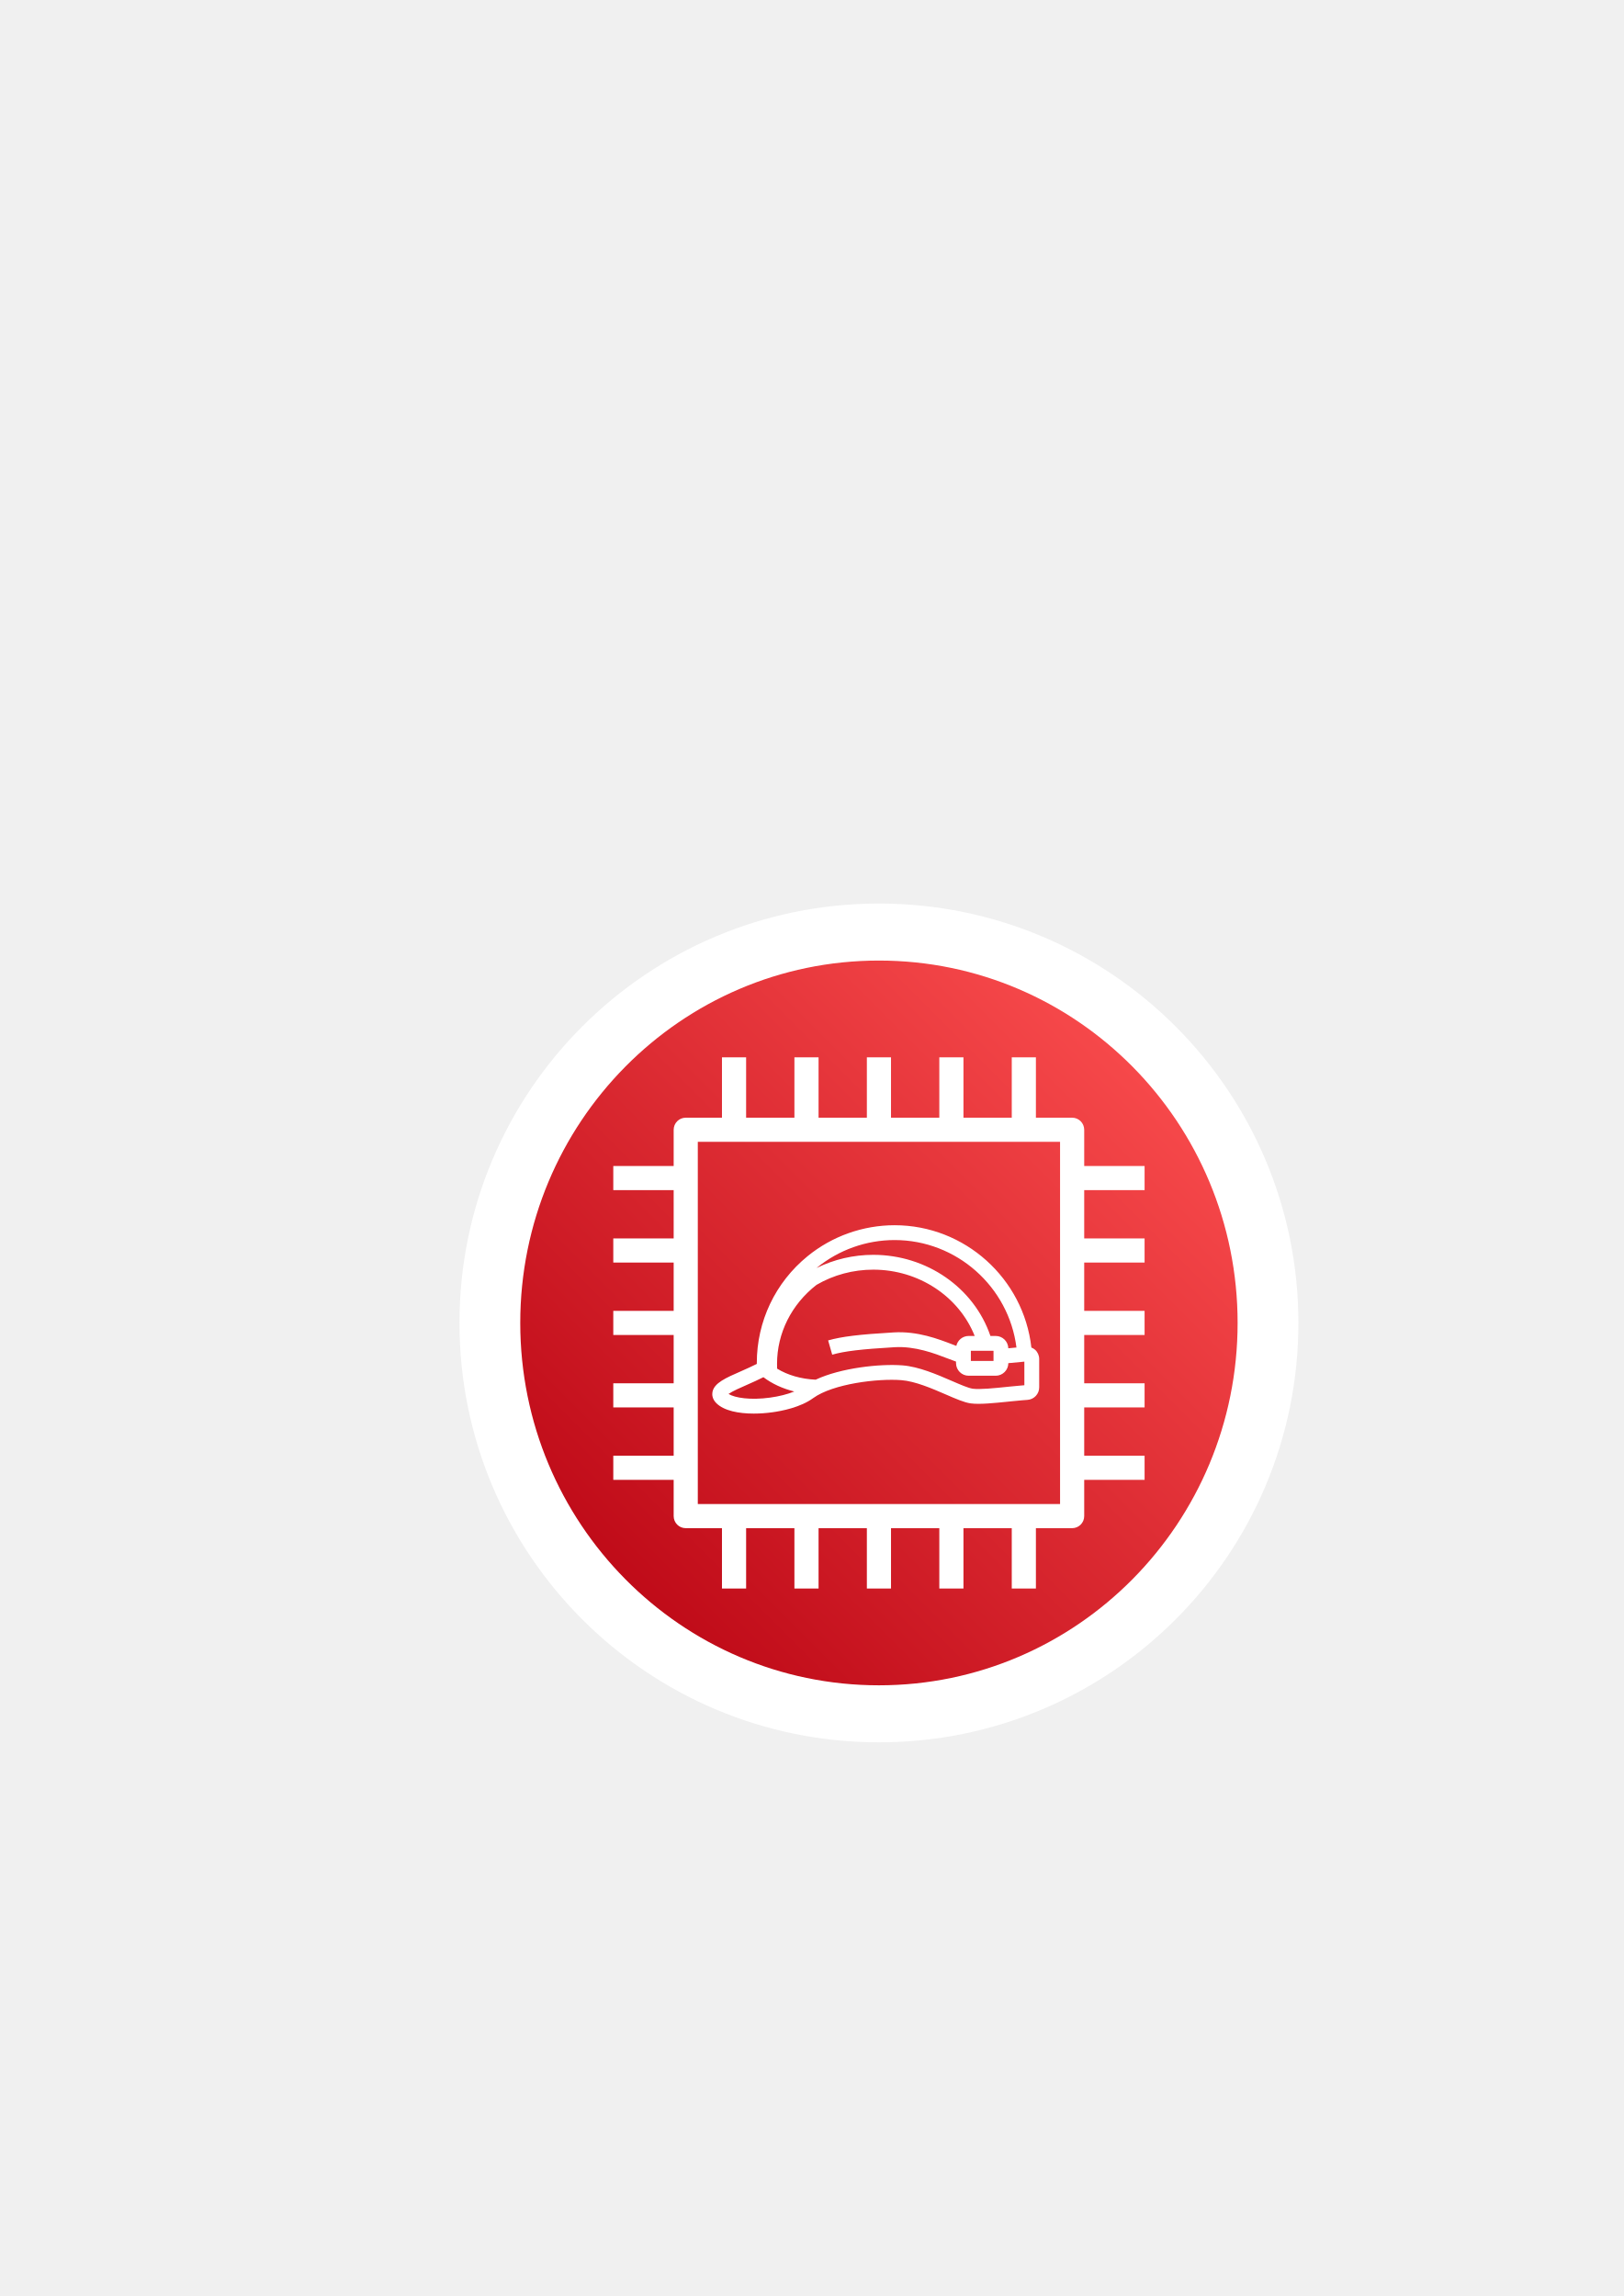
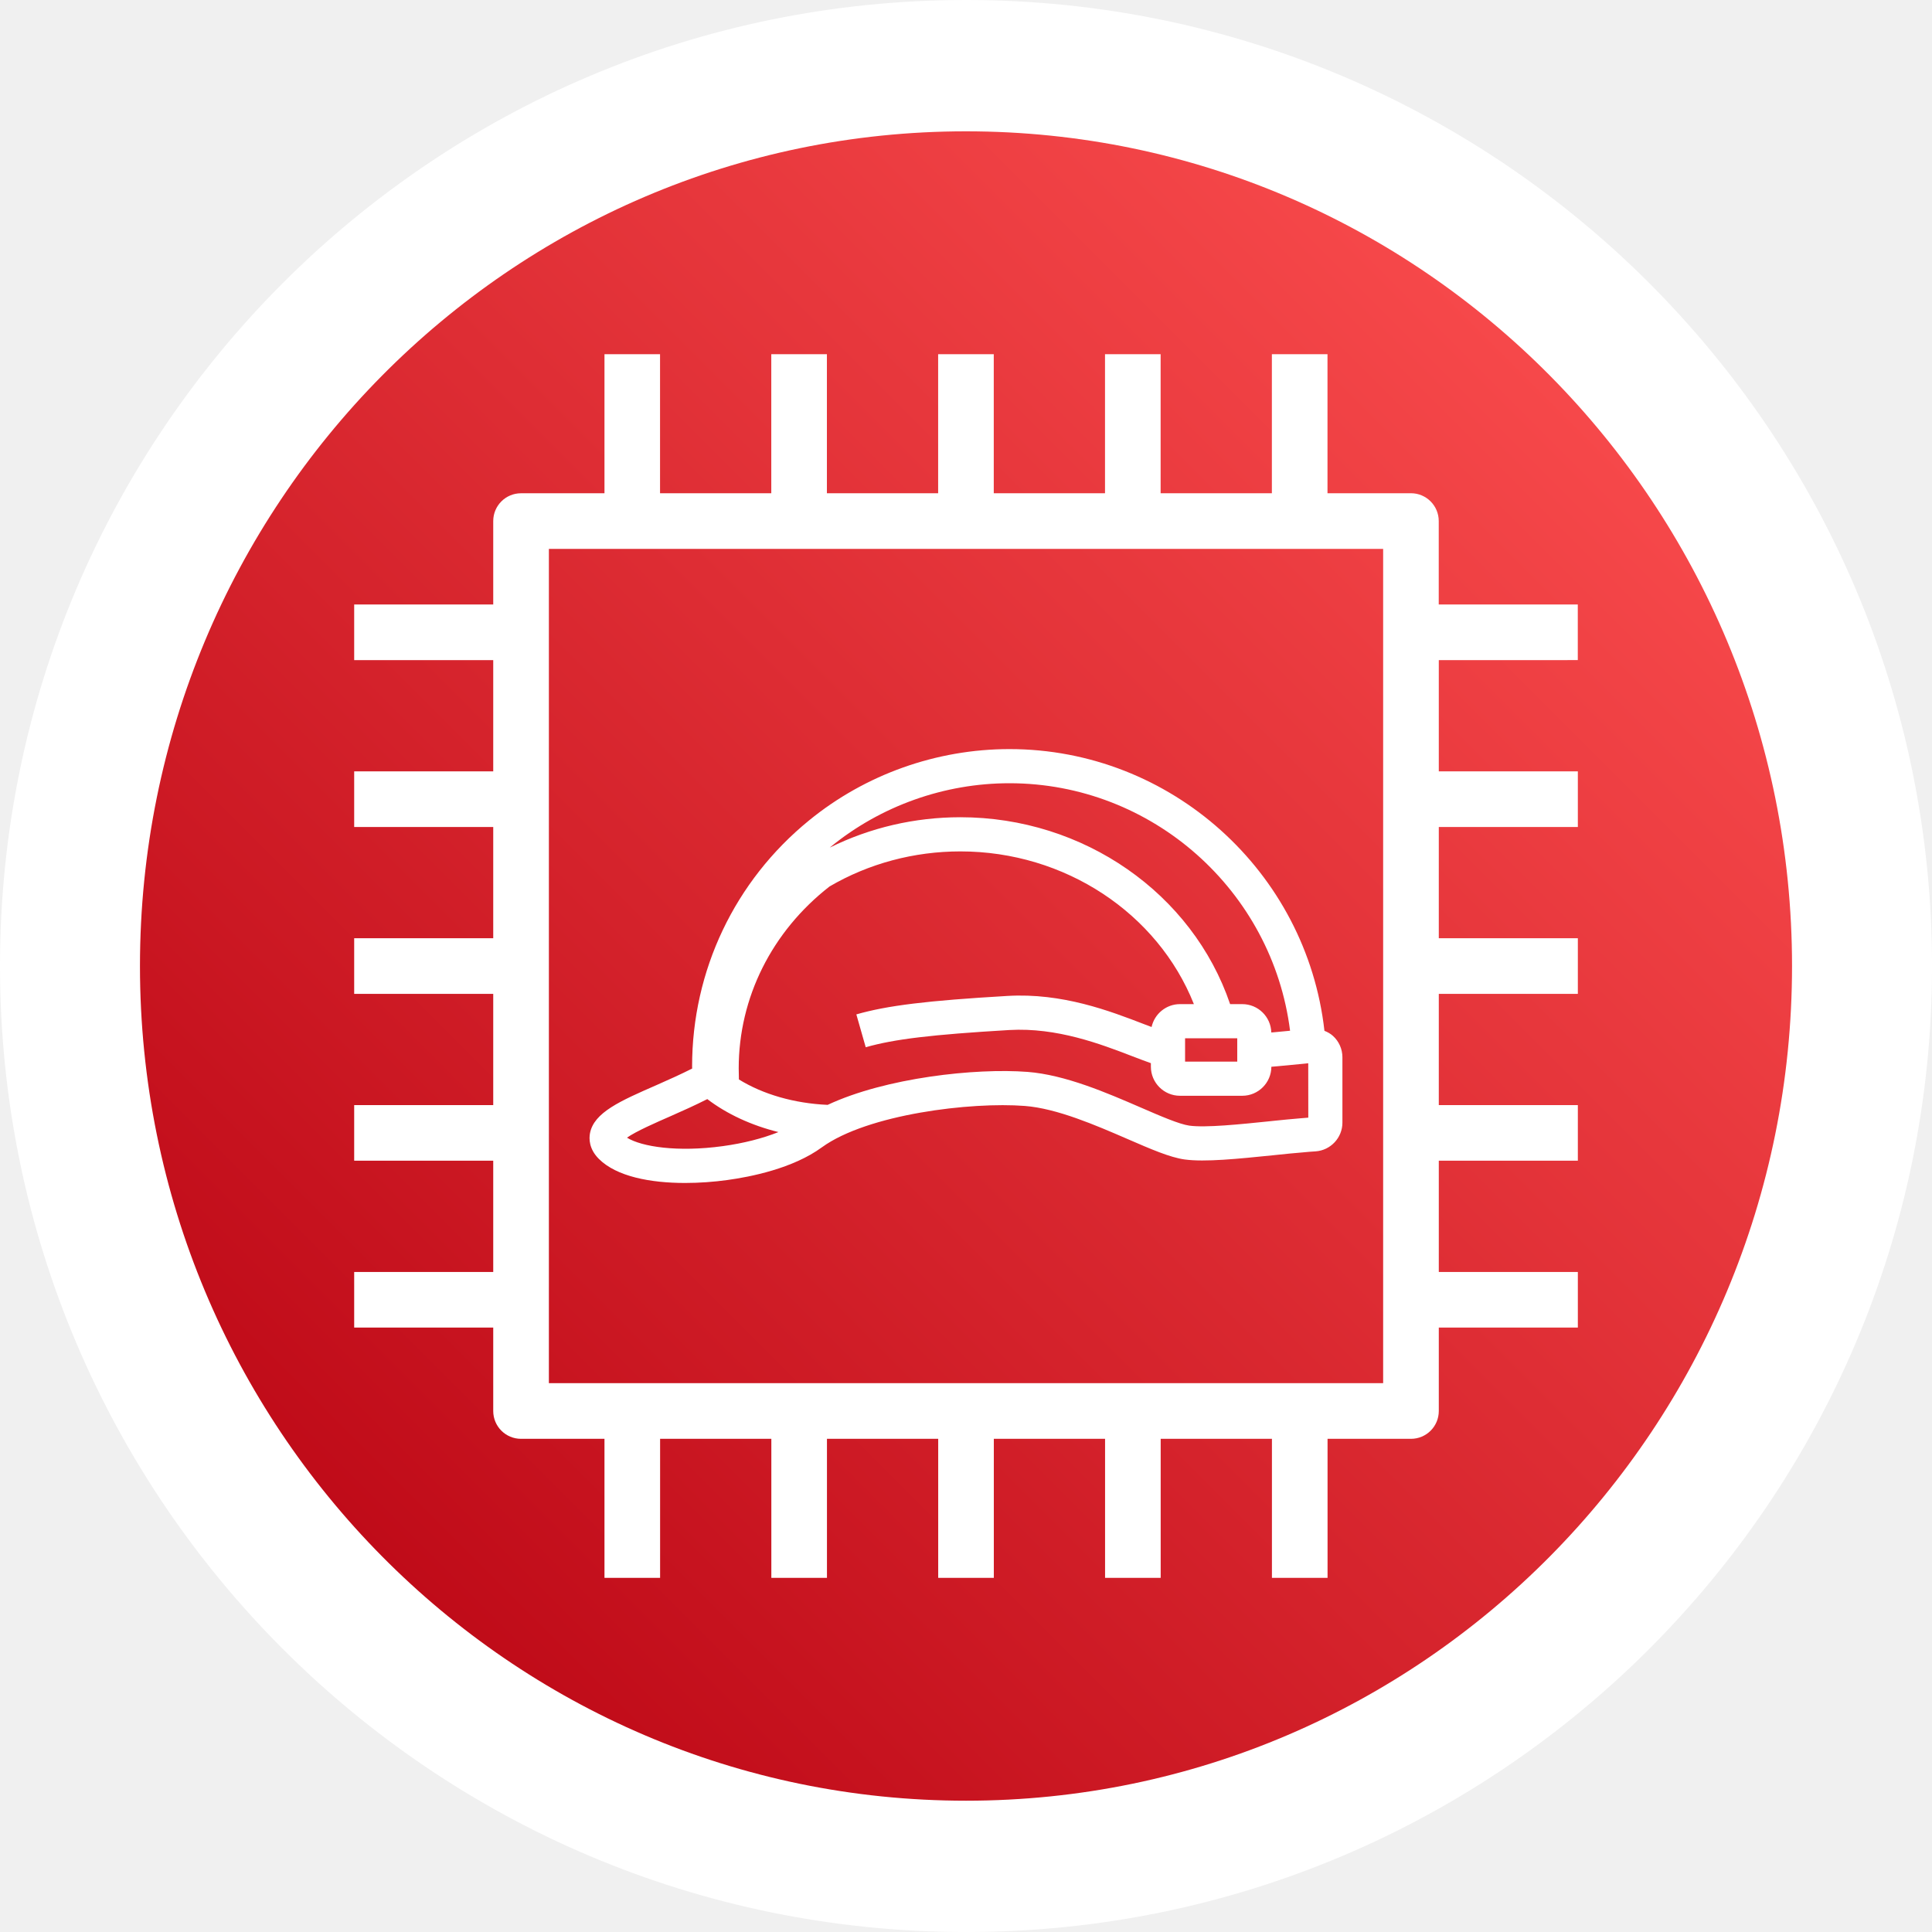
- <svg xmlns="http://www.w3.org/2000/svg" xmlns:xlink="http://www.w3.org/1999/xlink" width="210mm" height="297mm" viewBox="0 0 210 297" version="1.1" id="svg431">
+ <svg xmlns="http://www.w3.org/2000/svg" xmlns:xlink="http://www.w3.org/1999/xlink" width="256" height="256" viewBox="0 0 67.733 67.733" version="1.1" id="svg431">
  <defs id="defs425">
-     <linearGradient x1="0%" y1="100%" x2="100%" y2="0%" id="linearGradient-1">
+     <linearGradient x1="0" y1="1" x2="1" y2="0" id="linearGradient-1">
      <stop stop-color="#BD0816" offset="0%" id="stop437" />
      <stop stop-color="#FF5252" offset="100%" id="stop439" />
    </linearGradient>
-     <linearGradient xlink:href="#linearGradient-1" id="linearGradient461" x1="0" y1="80" x2="80" y2="0" gradientUnits="userSpaceOnUse" gradientTransform="translate(-50.27086)" />
+     <linearGradient xlink:href="#linearGradient-1" id="linearGradient461" x1="0" y1="80" x2="80" y2="0" gradientUnits="userSpaceOnUse" gradientTransform="matrix(0.6242703,0,0,0.6242703,-68.48057,-72.96392)" />
    <linearGradient xlink:href="#linearGradient-1" id="linearGradient463-1" x1="0" y1="80" x2="80" y2="0" gradientUnits="userSpaceOnUse" />
  </defs>
  <g id="layer1">
-     <circle style="fill:#ffffff;fill-rule:evenodd;stroke-width:26.13" id="path4286" cx="113.677" cy="171.129" r="54.25" />
-     <path id="rect2991" style="font-variation-settings:normal;opacity:1;vector-effect:none;fill:url(#linearGradient461);fill-opacity:1;fill-rule:evenodd;stroke:none;stroke-width:0.265;stroke-linecap:butt;stroke-linejoin:miter;stroke-miterlimit:4;stroke-dasharray:none;stroke-dashoffset:0;stroke-opacity:1;stop-color:#000000;stop-opacity:1" d="m 113.676,124.253 a 46.389,46.875 0 0 0 -46.389,46.876 46.389,46.875 0 0 0 46.389,46.875 46.389,46.875 0 0 0 46.389,-46.875 46.389,46.875 0 0 0 -46.389,-46.876 z" />
-     <path d="m 132.485,179.189 c -0.15,0.011 -0.3,0.022 -0.443,0.037 -0.501,0.041 -1.024,0.091 -1.554,0.147 l -0.161,0.018 c -1.693,0.175 -3.609,0.371 -4.521,0.246 -0.57,-0.082 -1.619,-0.537 -2.732,-1.02 -1.886,-0.817 -4.234,-1.836 -6.356,-1.999 -2.922,-0.224 -7.97,0.326 -11.225,1.852 -1.882,-0.084 -3.628,-0.591 -4.984,-1.427 -0.007,-0.261 -0.011,-0.522 -0.011,-0.623 0,-3.967 1.859,-7.688 5.103,-10.215 2.203,-1.288 4.742,-1.968 7.347,-1.968 5.871,0 11.081,3.469 13.113,8.577 h -0.78 c -0.781,0 -1.435,0.552 -1.595,1.285 -0.132,-0.05 -0.253,-0.095 -0.395,-0.15 -1.946,-0.751 -4.616,-1.778 -7.703,-1.595 -4.513,0.265 -6.733,0.537 -8.482,1.036 l 0.527,1.845 c 1.6,-0.457 3.71,-0.71 8.067,-0.967 2.67,-0.152 5.119,0.785 6.9,1.47 0.379,0.147 0.721,0.274 1.046,0.39 v 0.196 c 0,0.901 0.734,1.634 1.634,1.634 h 3.498 c 0.899,0 1.631,-0.731 1.634,-1.629 l 0.34,-0.029 c 0.569,-0.051 1.091,-0.102 1.53,-0.145 l 0.202,-0.022 z m -32.883,1.6 c -2.542,0.348 -4.548,0.037 -5.379,-0.476 0.504,-0.356 1.64,-0.854 2.44,-1.203 0.693,-0.302 1.394,-0.622 2.072,-0.963 1.107,0.843 2.477,1.475 3.995,1.852 -0.878,0.353 -1.964,0.631 -3.128,0.789 z m 25.963,-4.747 h 2.93 v -1.31 h -2.93 z m -9.862,-15.634 c 8.026,0 14.767,6.038 15.76,13.9 -0.276,0.025 -0.568,0.055 -0.876,0.083 l -0.178,0.015 c -0.022,-0.88 -0.743,-1.592 -1.631,-1.592 h -0.682 c -2.111,-6.212 -8.226,-10.495 -15.15,-10.495 -2.565,0 -5.074,0.587 -7.329,1.702 0.018,-0.014 0.029,-0.029 0.044,-0.04 2.821,-2.304 6.386,-3.573 10.04,-3.573 z m 18.167,14.19 c -0.139,-0.126 -0.303,-0.217 -0.478,-0.286 -1.003,-8.931 -8.612,-15.822 -17.69,-15.822 -4.095,0 -8.091,1.422 -11.253,4.004 -4.175,3.399 -6.569,8.436 -6.569,13.817 0,0.04 0.003,0.079 0.003,0.118 -0.64,0.321 -1.316,0.628 -1.988,0.923 -2.049,0.896 -3.529,1.542 -3.749,2.711 -0.055,0.297 -0.065,0.877 0.499,1.441 0.995,0.995 2.903,1.351 4.843,1.351 0.808,0 1.619,-0.061 2.373,-0.165 1.284,-0.174 3.682,-0.645 5.31,-1.837 2.569,-1.862 8.376,-2.558 11.4,-2.323 1.802,0.139 3.985,1.086 5.74,1.846 1.339,0.582 2.398,1.041 3.228,1.159 1.142,0.156 3.008,-0.036 4.983,-0.238 l 0.166,-0.018 c 0.516,-0.056 1.024,-0.104 1.527,-0.145 0.206,-0.022 0.411,-0.036 0.683,-0.054 0.844,-0.059 1.505,-0.767 1.505,-1.611 v -3.673 c 0,-0.458 -0.194,-0.896 -0.533,-1.201 z" id="AWS-Identity-and-Access-Management_Role_Resource-Icon_light-bg" fill="#ff5252" style="fill:#ffffff;fill-rule:evenodd;stroke:none;stroke-width:0.959" />
-     <path id="path2414" style="fill:#ffffff;fill-rule:evenodd;stroke:none;stroke-width:1.562" d="M 90.25,194.555 H 137.102 V 147.703 H 90.25 Z m 57.784,-40.605 v -3.123 h -7.809 v -4.685 c 0,-0.864 -0.7,-1.562 -1.562,-1.562 h -4.685 v -7.809 h -3.123 v 7.809 h -6.247 v -7.809 h -3.123 v 7.809 h -6.247 v -7.809 h -3.123 v 7.809 h -6.247 v -7.809 h -3.123 v 7.809 h -6.247 v -7.809 h -3.123 v 7.809 h -4.685 c -0.864,0 -1.562,0.698 -1.562,1.562 v 4.685 h -7.809 v 3.123 h 7.809 v 6.247 h -7.809 v 3.123 h 7.809 v 6.247 h -7.809 v 3.123 h 7.809 v 6.247 h -7.809 v 3.123 h 7.809 v 6.247 h -7.809 v 3.123 h 7.809 v 4.685 c 0,0.864 0.698,1.562 1.562,1.562 h 4.685 v 7.809 h 3.123 v -7.809 h 6.247 v 7.809 h 3.123 v -7.809 h 6.247 v 7.809 h 3.123 v -7.809 h 6.247 v 7.809 h 3.123 v -7.809 h 6.247 v 7.809 h 3.123 v -7.809 h 4.685 c 0.862,0 1.562,-0.698 1.562,-1.562 v -4.685 h 7.809 v -3.123 h -7.809 v -6.247 h 7.809 v -3.123 h -7.809 v -6.247 h 7.809 v -3.123 h -7.809 v -6.247 h 7.809 v -3.123 h -7.809 v -6.247 z" />
+     <circle style="fill:#ffffff;fill-rule:evenodd;stroke-width:16.312" id="path4286" cx="33.867" cy="33.867" r="33.867" />
+     <path id="rect2991" style="font-variation-settings:normal;opacity:1;vector-effect:none;fill:url(#linearGradient461);fill-opacity:1;fill-rule:evenodd;stroke:none;stroke-width:0.165;stroke-linecap:butt;stroke-linejoin:miter;stroke-miterlimit:4;stroke-dasharray:none;stroke-dashoffset:0;stroke-opacity:1;stop-color:#000000;stop-opacity:1" d="M 33.867,4.604 A 28.959,29.263 0 0 0 4.907,33.867 28.959,29.263 0 0 0 33.867,63.13 28.959,29.263 0 0 0 62.826,33.867 28.959,29.263 0 0 0 33.867,4.604 Z" />
+     <path d="m 45.867,39.183 c -0.093,0.007 -0.187,0.014 -0.277,0.023 -0.313,0.026 -0.639,0.057 -0.97,0.092 l -0.101,0.011 c -1.057,0.109 -2.253,0.232 -2.823,0.154 -0.356,-0.051 -1.011,-0.335 -1.705,-0.636 -1.177,-0.51 -2.643,-1.146 -3.968,-1.248 -1.824,-0.14 -4.975,0.204 -7.007,1.156 -1.175,-0.053 -2.265,-0.369 -3.111,-0.891 -0.004,-0.163 -0.007,-0.326 -0.007,-0.389 0,-2.476 1.16,-4.799 3.185,-6.377 1.375,-0.804 2.96,-1.229 4.587,-1.229 3.665,0 6.918,2.166 8.186,5.354 h -0.487 c -0.487,0 -0.896,0.345 -0.996,0.802 -0.083,-0.031 -0.158,-0.059 -0.247,-0.093 -1.215,-0.469 -2.882,-1.11 -4.809,-0.996 -2.817,0.165 -4.203,0.335 -5.295,0.647 l 0.329,1.152 c 0.999,-0.286 2.316,-0.443 5.036,-0.604 1.667,-0.095 3.196,0.49 4.308,0.918 0.237,0.092 0.45,0.171 0.653,0.244 v 0.123 c 0,0.562 0.458,1.02 1.02,1.02 h 2.184 c 0.561,0 1.018,-0.456 1.02,-1.017 l 0.212,-0.018 c 0.355,-0.032 0.681,-0.064 0.955,-0.091 l 0.126,-0.014 z m -20.528,0.999 c -1.587,0.217 -2.839,0.023 -3.358,-0.297 0.314,-0.222 1.024,-0.533 1.523,-0.751 0.432,-0.189 0.87,-0.388 1.293,-0.601 0.691,0.526 1.547,0.921 2.494,1.156 -0.548,0.22 -1.226,0.394 -1.953,0.493 z m 16.208,-2.963 h 1.829 V 36.401 H 41.547 Z M 35.39,27.459 c 5.01,0 9.219,3.769 9.838,8.677 -0.172,0.016 -0.354,0.034 -0.547,0.052 l -0.111,0.009 c -0.014,-0.55 -0.464,-0.994 -1.018,-0.994 h -0.426 c -1.318,-3.878 -5.135,-6.552 -9.457,-6.552 -1.601,0 -3.167,0.366 -4.575,1.063 0.011,-0.009 0.018,-0.018 0.028,-0.025 1.761,-1.438 3.987,-2.23 6.268,-2.23 z m 11.341,8.858 c -0.087,-0.079 -0.189,-0.135 -0.298,-0.178 -0.626,-5.575 -5.376,-9.877 -11.043,-9.877 -2.556,0 -5.051,0.888 -7.025,2.5 -2.606,2.122 -4.101,5.266 -4.101,8.626 0,0.025 0.002,0.049 0.002,0.074 -0.399,0.201 -0.822,0.392 -1.241,0.576 -1.279,0.559 -2.203,0.963 -2.341,1.692 -0.035,0.185 -0.041,0.547 0.311,0.899 0.621,0.621 1.812,0.844 3.023,0.844 0.504,0 1.011,-0.038 1.481,-0.103 0.802,-0.109 2.299,-0.403 3.315,-1.147 1.603,-1.162 5.229,-1.597 7.117,-1.45 1.125,0.087 2.488,0.678 3.584,1.153 0.836,0.363 1.497,0.65 2.015,0.723 0.713,0.098 1.878,-0.023 3.111,-0.148 l 0.104,-0.011 c 0.322,-0.035 0.639,-0.065 0.953,-0.091 0.129,-0.014 0.256,-0.023 0.426,-0.034 0.527,-0.037 0.939,-0.479 0.939,-1.006 v -2.293 c 0,-0.286 -0.121,-0.559 -0.333,-0.75 z" id="AWS-Identity-and-Access-Management_Role_Resource-Icon_light-bg" fill="#ff5252" style="fill:#ffffff;fill-rule:evenodd;stroke:none;stroke-width:0.599" />
+     <path id="path2414" style="fill:#ffffff;fill-rule:evenodd;stroke:none;stroke-width:0.975" d="M 19.243,48.491 H 48.491 V 19.243 H 19.243 Z M 55.315,23.142 v -1.95 h -4.875 v -2.925 c 0,-0.539 -0.437,-0.975 -0.975,-0.975 h -2.925 v -4.875 h -1.95 v 4.875 h -3.9 v -4.875 h -1.95 v 4.875 h -3.9 v -4.875 h -1.95 v 4.875 h -3.9 v -4.875 h -1.95 v 4.875 h -3.9 V 12.418 H 21.192 v 4.875 h -2.925 c -0.539,0 -0.975,0.436 -0.975,0.975 v 2.925 h -4.875 v 1.95 h 4.875 v 3.9 h -4.875 v 1.95 h 4.875 v 3.9 h -4.875 v 1.95 h 4.875 v 3.9 h -4.875 v 1.95 h 4.875 v 3.9 h -4.875 v 1.95 h 4.875 v 2.925 c 0,0.539 0.436,0.975 0.975,0.975 h 2.925 v 4.875 h 1.95 v -4.875 h 3.9 v 4.875 h 1.95 v -4.875 h 3.9 v 4.875 h 1.95 v -4.875 h 3.9 v 4.875 h 1.95 v -4.875 h 3.9 v 4.875 h 1.95 v -4.875 h 2.925 c 0.538,0 0.975,-0.436 0.975,-0.975 v -2.925 h 4.875 v -1.95 h -4.875 v -3.9 h 4.875 v -1.95 h -4.875 v -3.9 h 4.875 v -1.95 h -4.875 v -3.9 h 4.875 v -1.95 h -4.875 v -3.9 z" />
  </g>
</svg>
